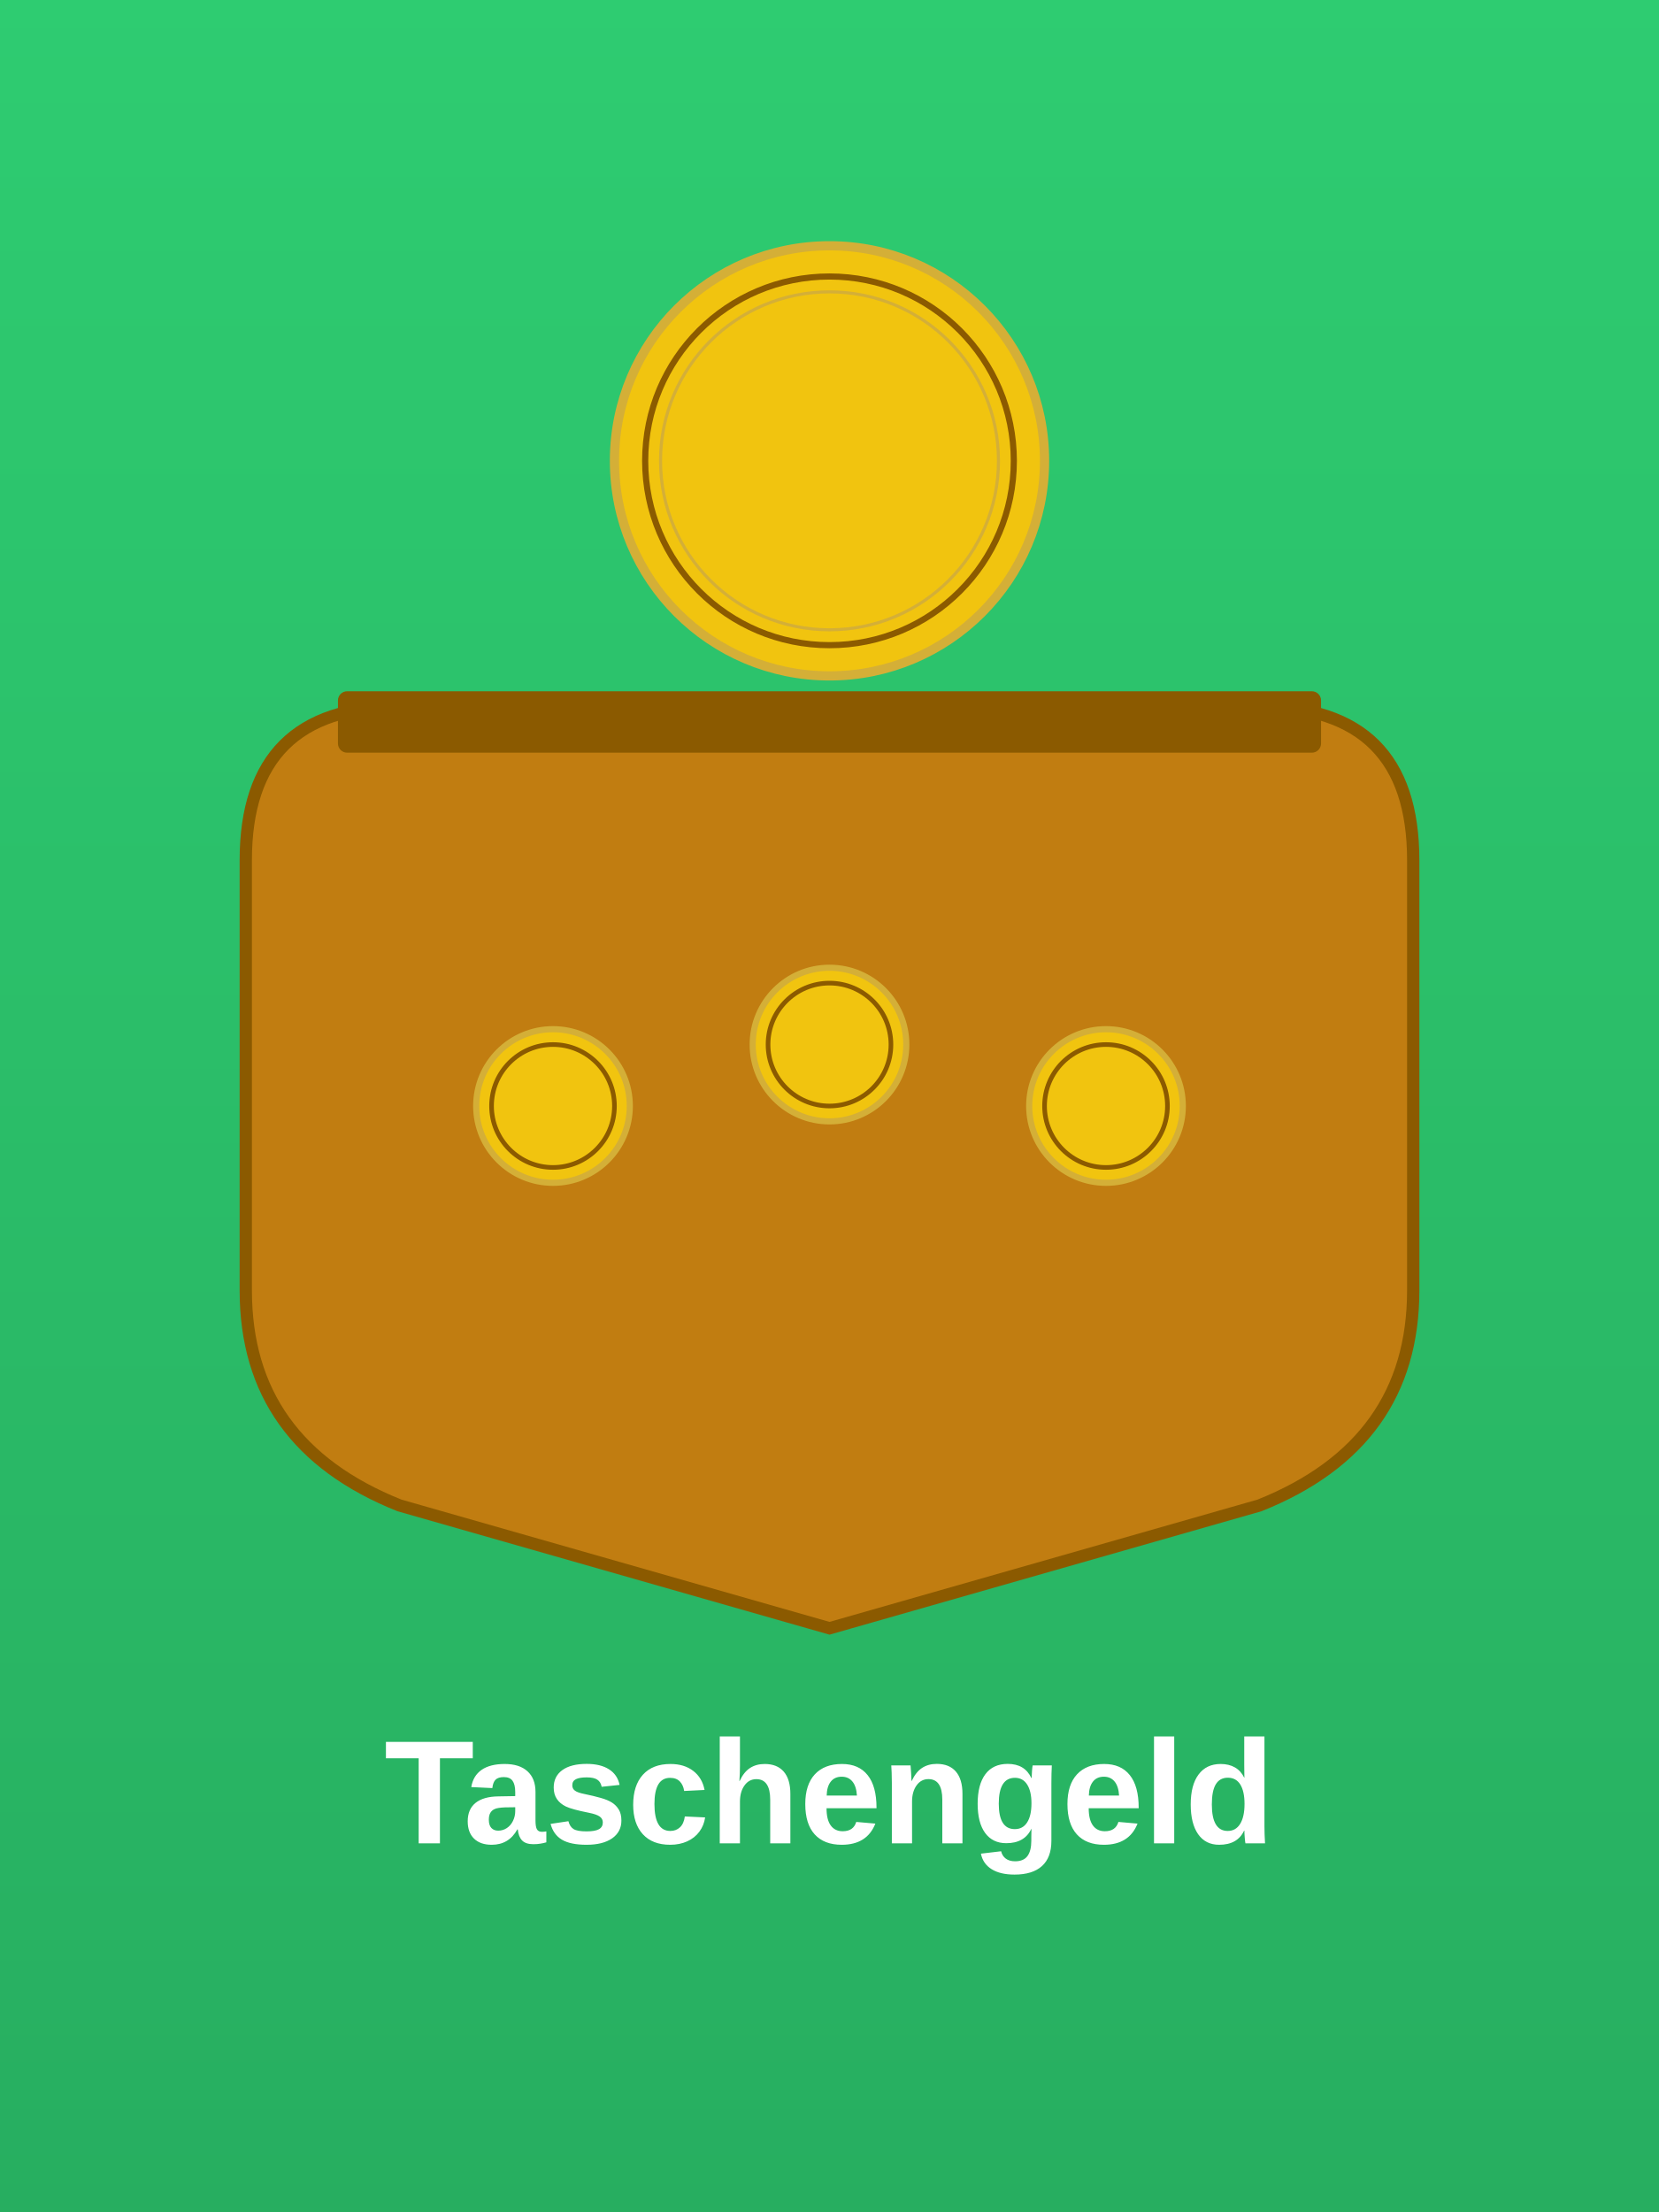
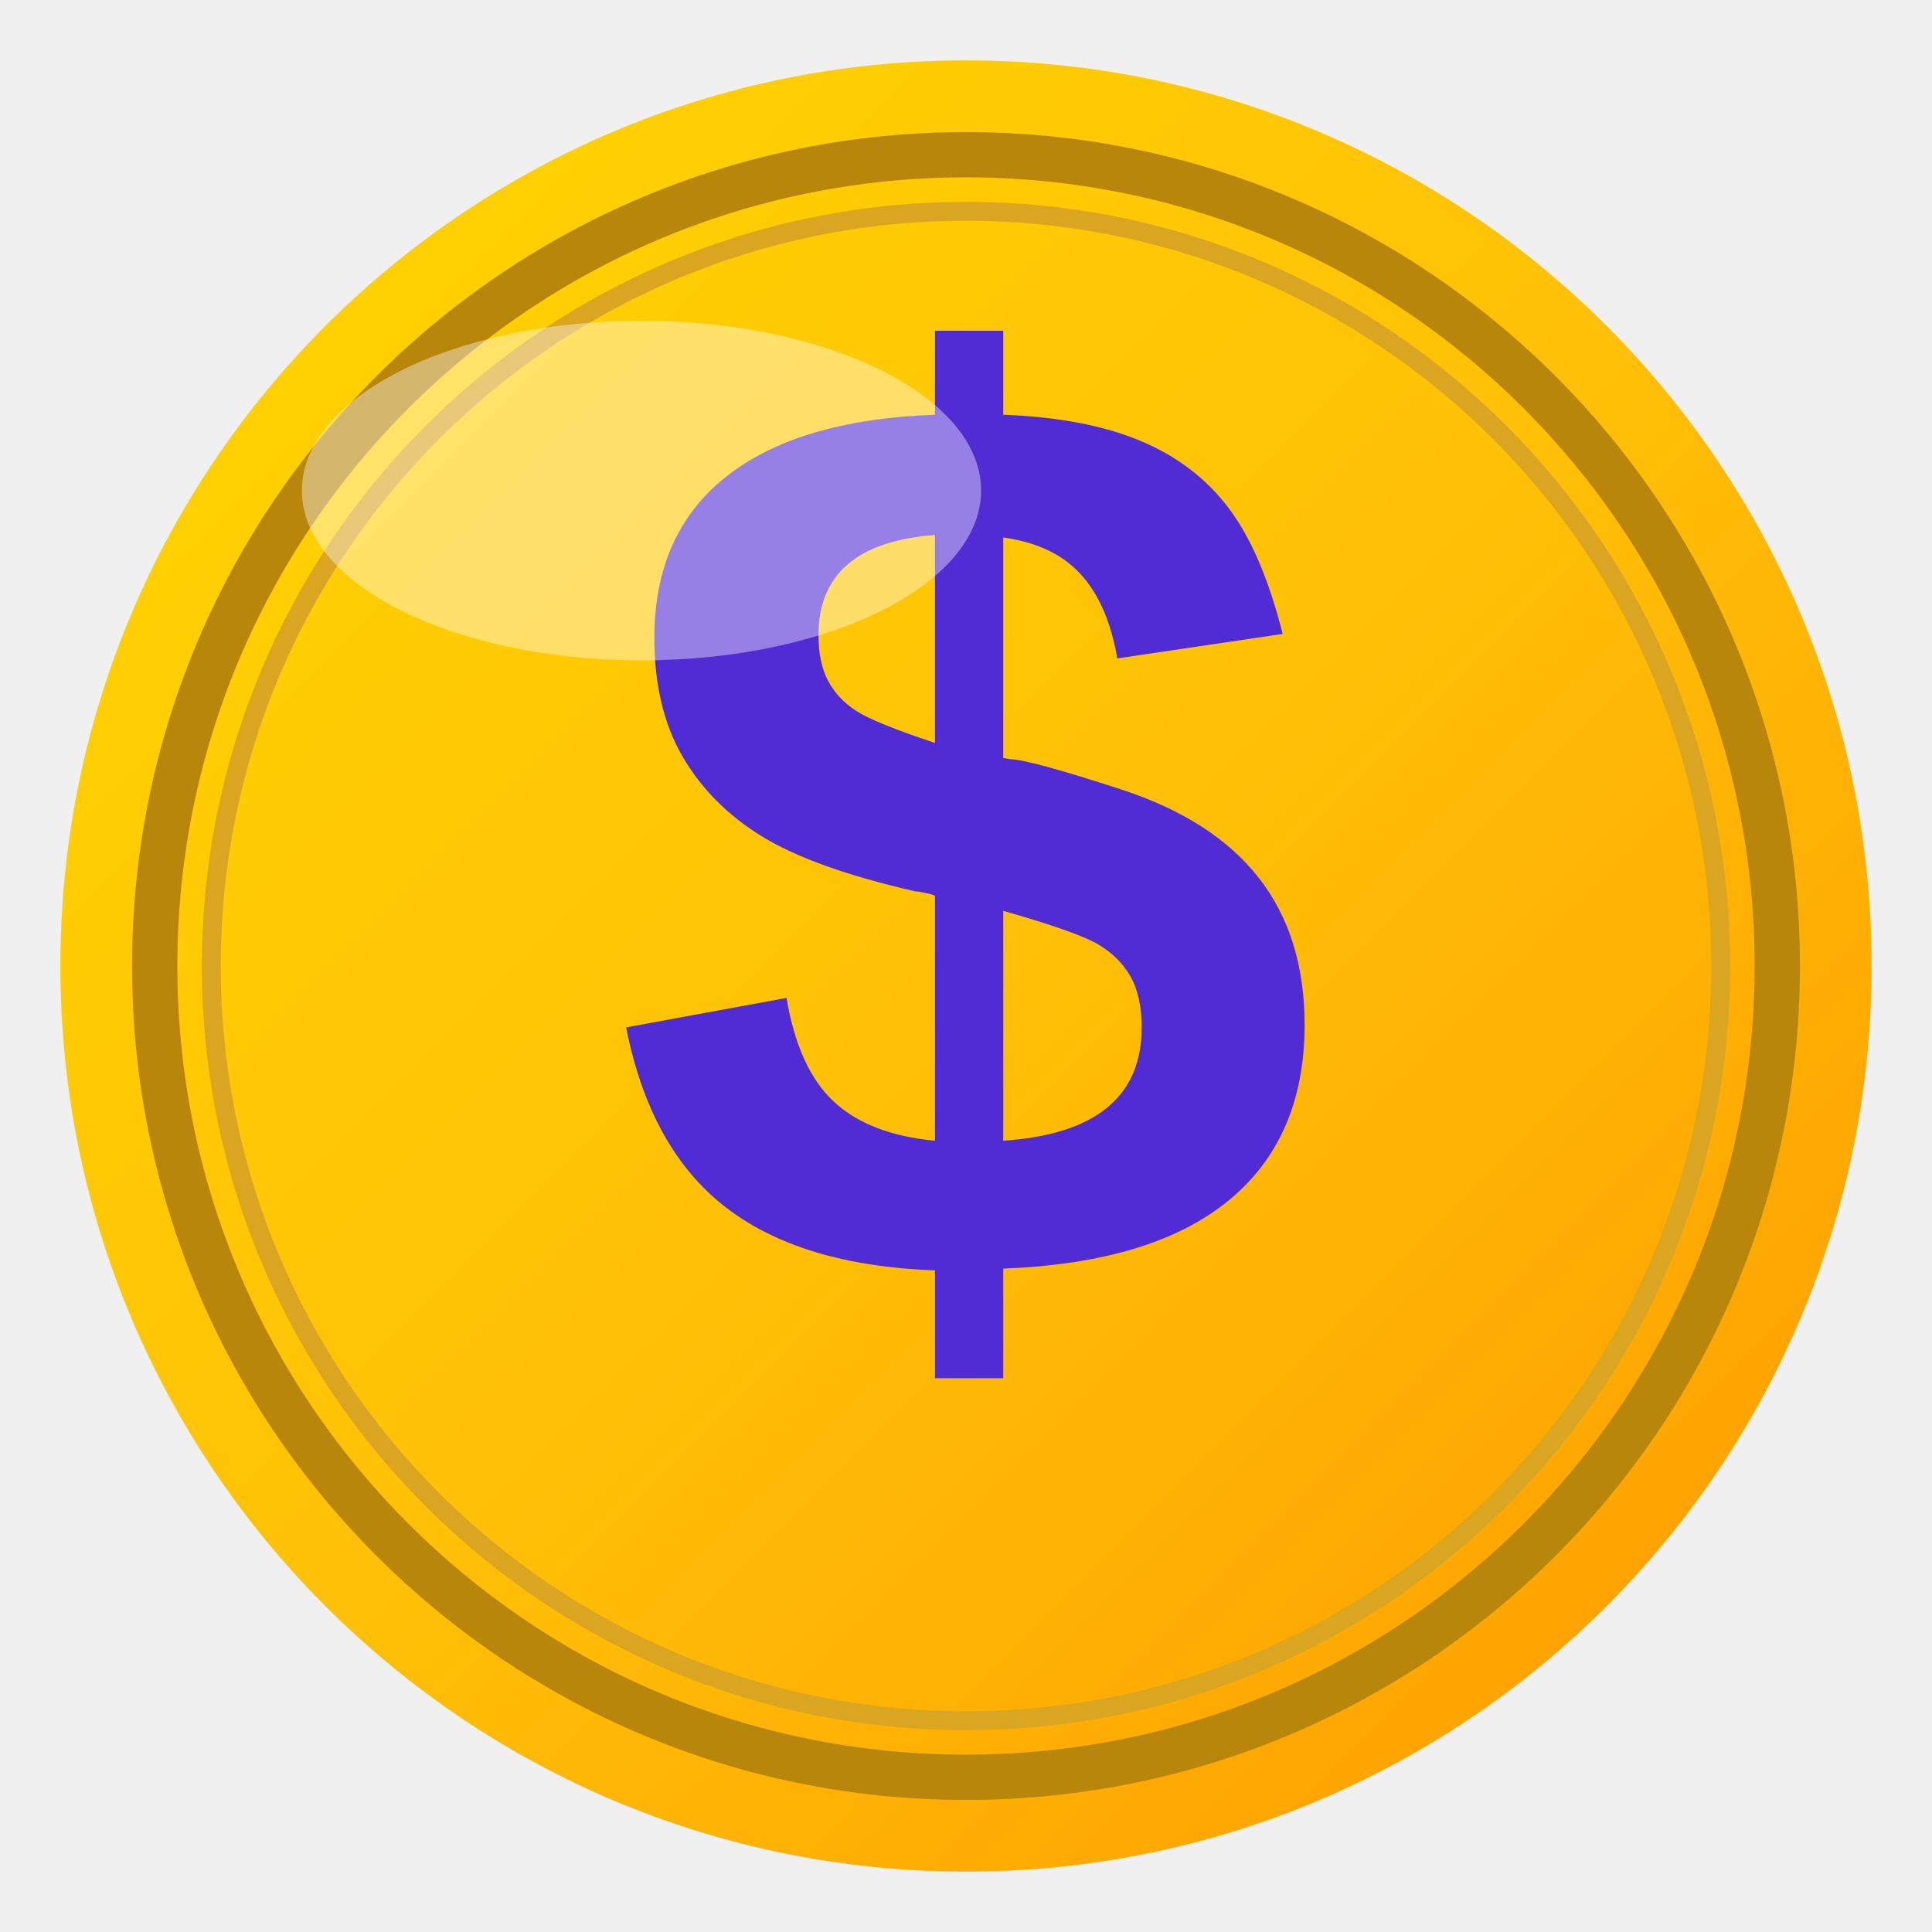
- <svg xmlns="http://www.w3.org/2000/svg" viewBox="0 0 540 720">
+ <svg xmlns="http://www.w3.org/2000/svg" viewBox="0 0 512 512">
  <defs>
-     <linearGradient id="grad1" x1="0%" y1="0%" x2="0%" y2="100%">
-       <stop offset="0%" style="stop-color:#2ecc71;stop-opacity:1" />
-       <stop offset="100%" style="stop-color:#27ae60;stop-opacity:1" />
+     <linearGradient id="coinGrad" x1="0%" y1="0%" x2="100%" y2="100%">
+       <stop offset="0%" style="stop-color:#FFD700;stop-opacity:1" />
+       <stop offset="50%" style="stop-color:#FFC107;stop-opacity:1" />
+       <stop offset="100%" style="stop-color:#FF9800;stop-opacity:1" />
    </linearGradient>
  </defs>
-   <rect width="540" height="720" fill="url(#grad1)" />
-   <circle cx="270" cy="150" r="70" fill="#f1c40f" stroke="#d4af37" stroke-width="3" />
-   <circle cx="270" cy="150" r="60" fill="none" stroke="#8b5a00" stroke-width="2" />
-   <circle cx="270" cy="150" r="55" fill="none" stroke="#d4af37" stroke-width="1" />
-   <path d="M 80 280 Q 80 230 130 230 L 410 230 Q 460 230 460 280 L 460 420 Q 460 470 410 490 L 270 530 L 130 490 Q 80 470 80 420 Z" fill="#c17d11" stroke="#8b5a00" stroke-width="4" />
-   <rect x="110" y="225" width="320" height="20" fill="#8b5a00" rx="3" />
-   <circle cx="180" cy="360" r="25" fill="#f1c40f" stroke="#d4af37" stroke-width="2" />
-   <circle cx="180" cy="360" r="20" fill="none" stroke="#8b5a00" stroke-width="1.5" />
-   <circle cx="270" cy="340" r="25" fill="#f1c40f" stroke="#d4af37" stroke-width="2" />
-   <circle cx="270" cy="340" r="20" fill="none" stroke="#8b5a00" stroke-width="1.5" />
-   <circle cx="360" cy="360" r="25" fill="#f1c40f" stroke="#d4af37" stroke-width="2" />
-   <circle cx="360" cy="360" r="20" fill="none" stroke="#8b5a00" stroke-width="1.5" />
-   <text x="270" y="600" text-anchor="middle" font-size="48" fill="white" font-weight="bold" font-family="Arial, sans-serif">Taschengeld</text>
+   <circle cx="256" cy="256" r="240" fill="url(#coinGrad)" />
+   <circle cx="256" cy="256" r="215" fill="none" stroke="#B8860B" stroke-width="12" />
+   <circle cx="256" cy="256" r="200" fill="none" stroke="#DAA520" stroke-width="5" />
+   <text x="256" y="340" text-anchor="middle" font-size="340" font-weight="bold" font-family="Arial, sans-serif" fill="#512BD4">$</text>
+   <ellipse cx="170" cy="130" rx="90" ry="45" fill="white" opacity="0.4" />
</svg>
